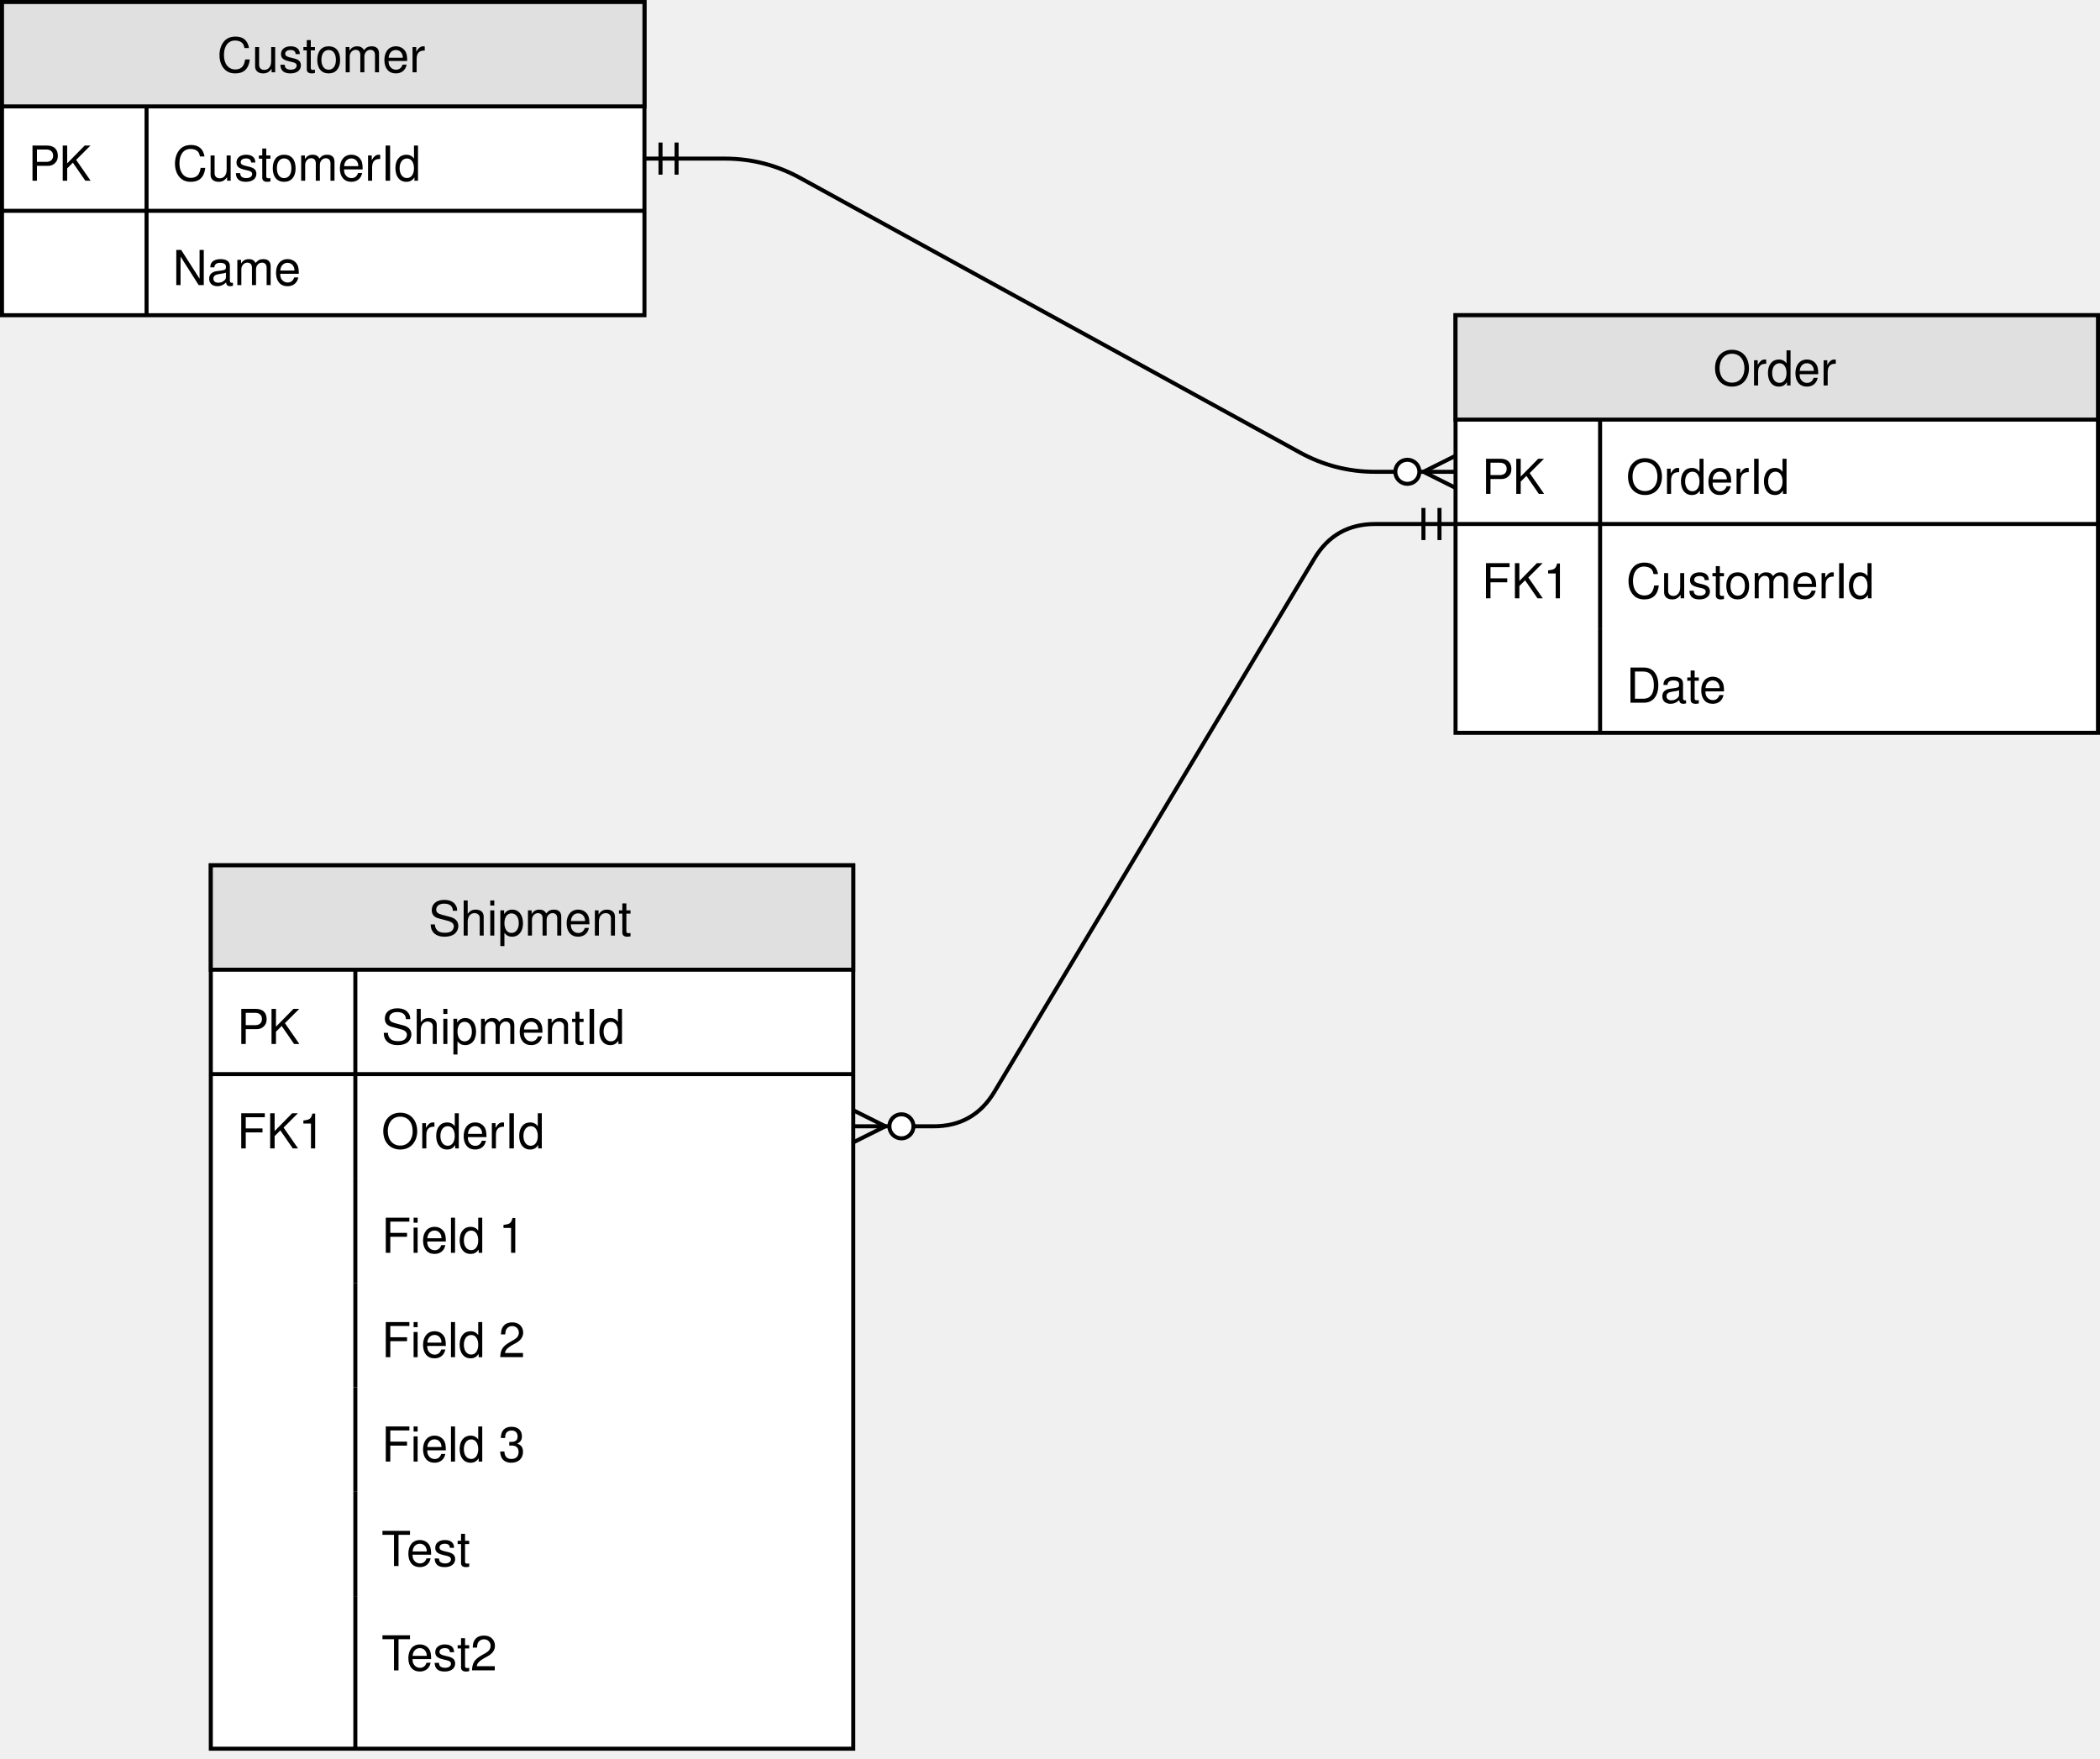
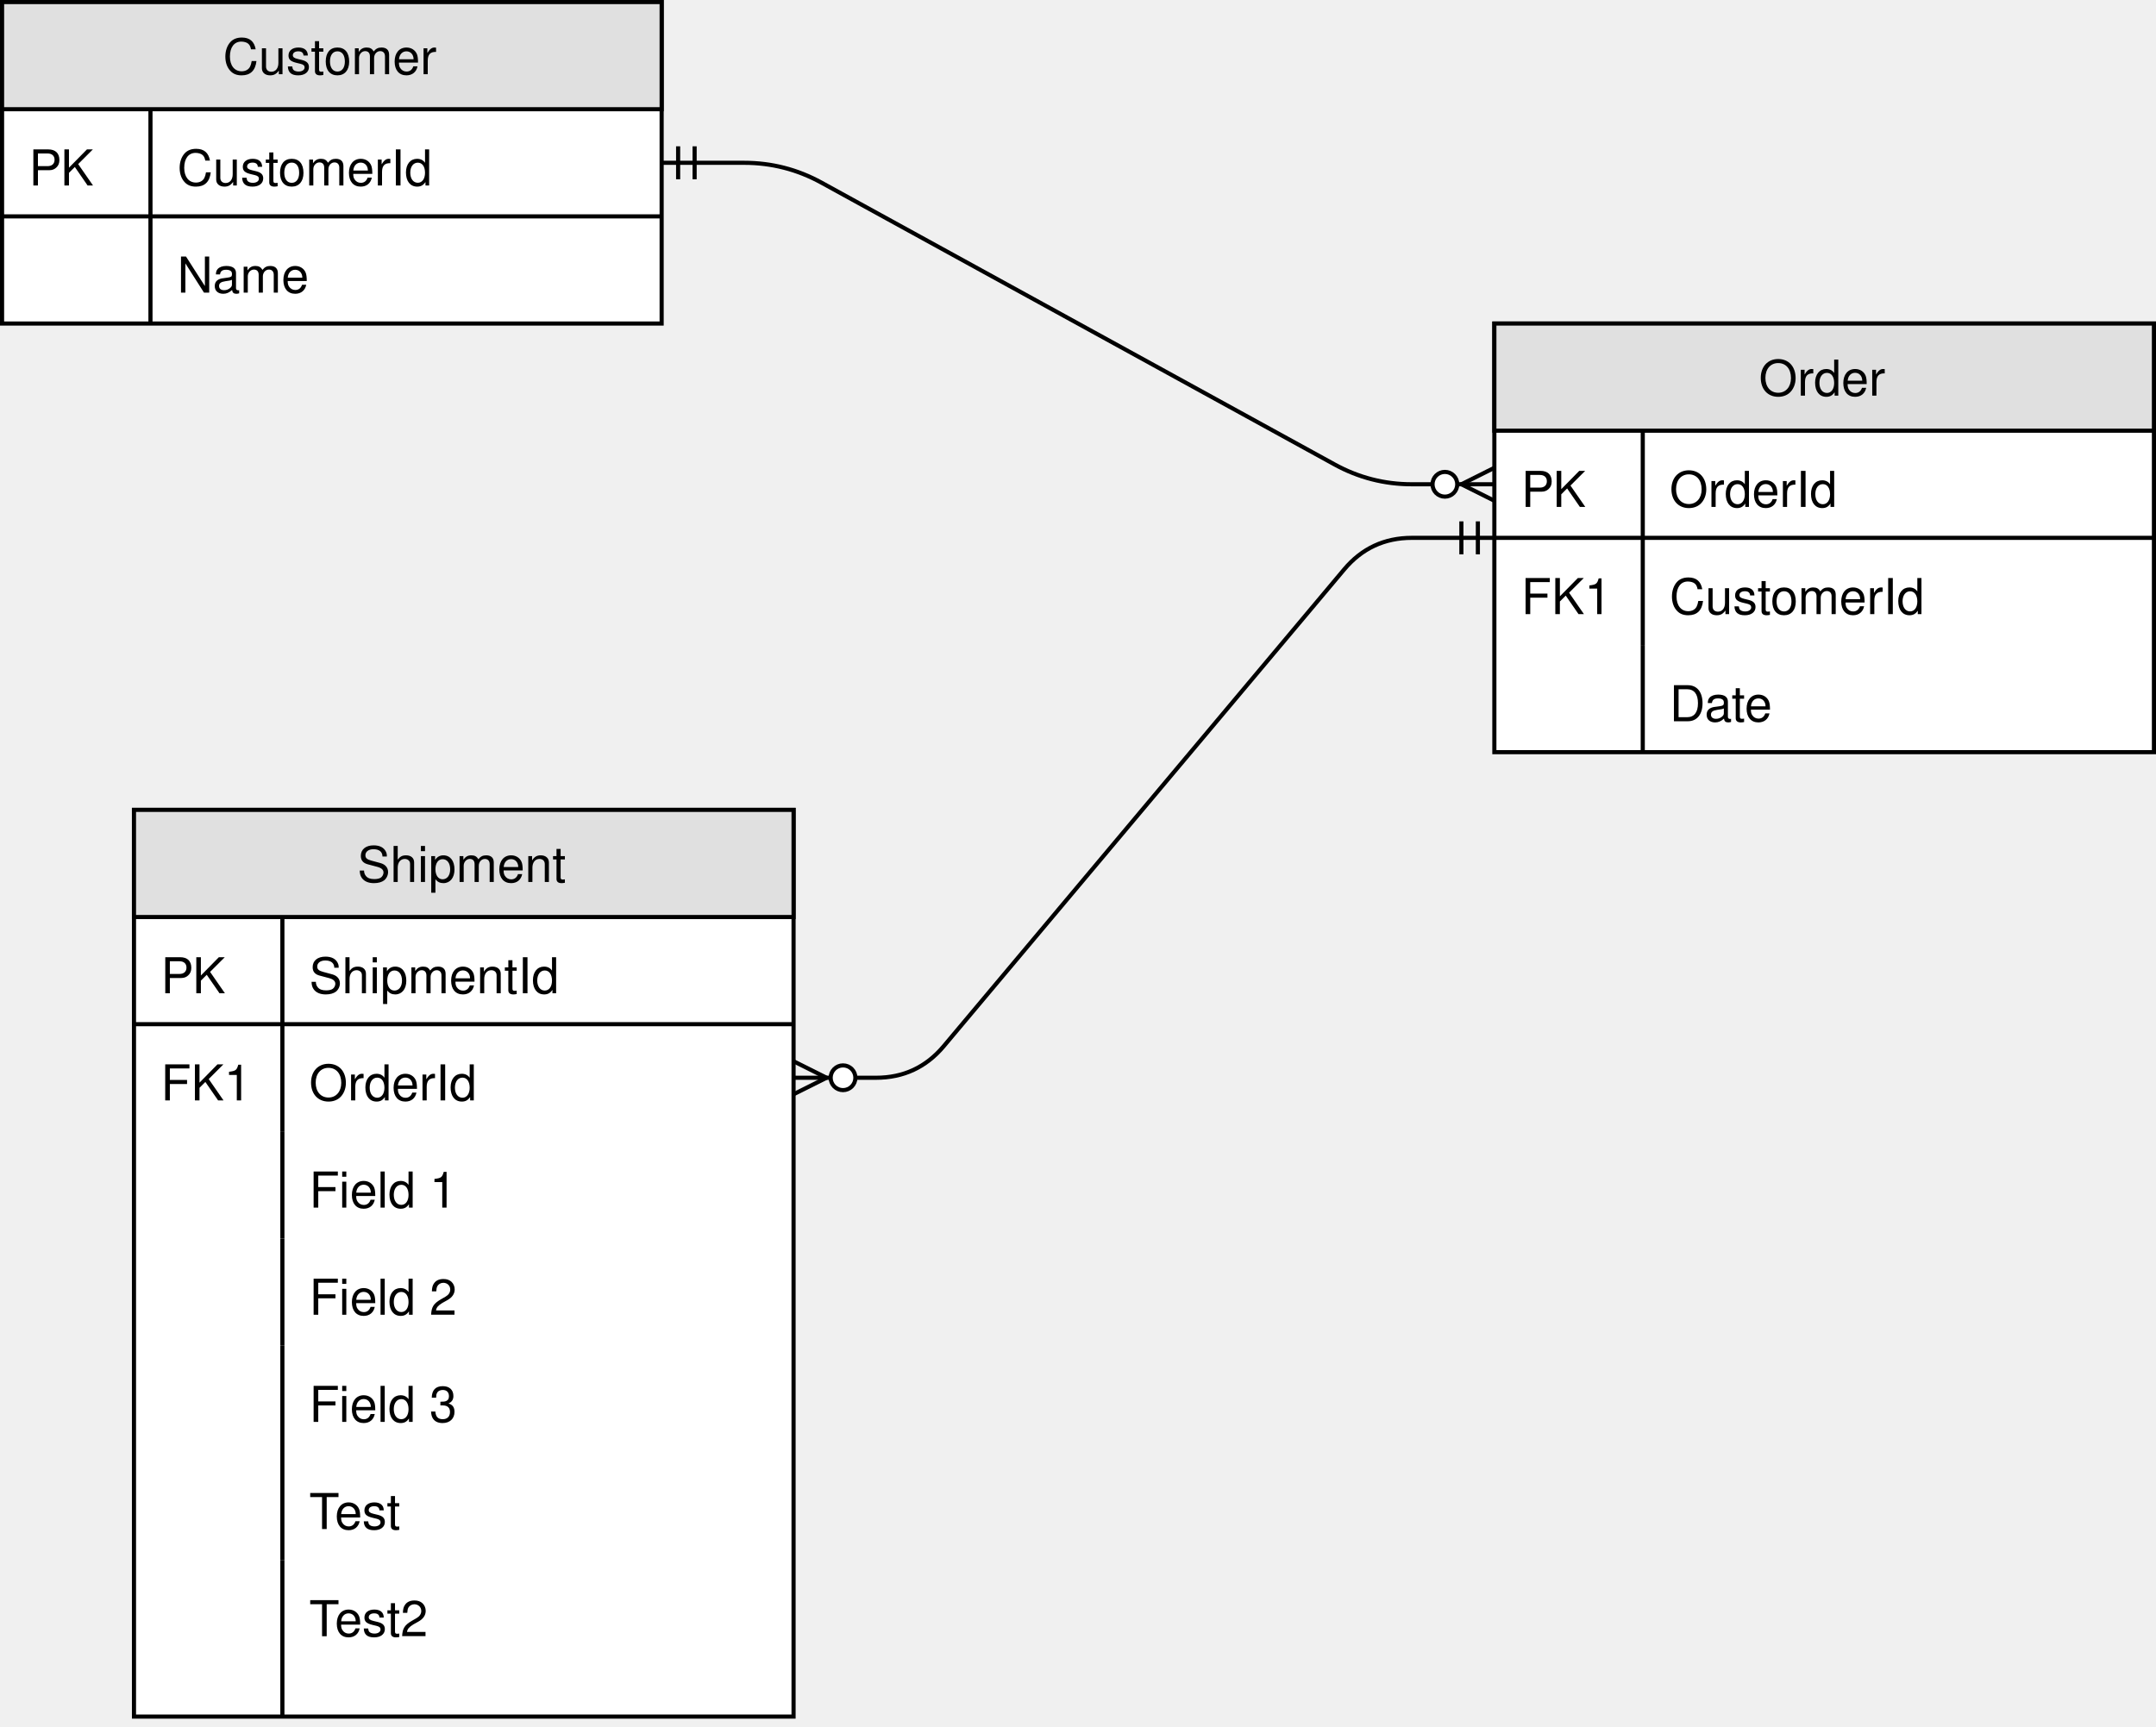
- <svg xmlns="http://www.w3.org/2000/svg" width="523px" height="438px" version="1.1" content="%3Cmxfile%20userAgent%3D%22Mozilla%2F5.0%20(Macintosh%3B%20Intel%20Mac%20OS%20X%2010_12_3)%20AppleWebKit%2F537.36%20(KHTML%2C%20like%20Gecko)%20Chrome%2F55.0.288.95%20Safari%2F537.36%22%20version%3D%22%40DRAWIO-VERSION%40%22%20editor%3D%22www.draw.io%22%20type%3D%22github%22%3E%3Cdiagram%20name%3D%22Page-1%22%3E7Vxdc9soFP01ftwdfVm2H2s36e403WaSzPQZS1hmioUG4TrOr1%2BQQF9EjhQntjRDm8mICwLBPffockw8cVe7528UJNsfJIR44ljh88T9OnGcmePx38JwzA2%2BN88NEUVhbrJLwyN6gdJoSesehTCtNWSEYIaSujEgcQwDVrMBSsmh3mxDcH3UBERQMzwGAOvWXyhk29w6d%2FzS%2Fg9E0VaNbPuLvGYNgt8RJftYjjdx3E32L6%2FeAdWXnGi6BSE5VEzuzcRdUUJYfrV7XkEsllYtW37fbUtt8dwUxqzLDe4isJ2ZFQaev1lvws1fsoc%2FAO%2FlWqz2KSM7SOUDs6NapPSAdhjEvLTckJg9yhqLl4MtwuEdOJK9eIqU8VVRpeWWUPTC2wPMq2xu4NWUSQzwFea9IYxXBBOajeNCS%2Fyv3fkoepRjUZjye%2B%2FVlO3CdAdSpp6HYAySFK2zJxRNdoBGKF4SxucmG6n53NaHl%2F7jvQq3wlC1Vp7LCoyS3wVURP%2B6I9TKQsrgc8UkHfMN8kVm9MibyNqFjBkVQ7J4KAFp%2BxJG2woYZ7IdkDEQFR0XYz3wmAFxxBejGMxWiDw2ym8Np2JCDQcwgzQGDC7FcqVV9PGLyjxLU4bJjvh0WvH5b6gjdAsSccndwBDA5bTdJSOJ9B2GGwUTKqclrtcKGsKbAKMo5td526XwIeJs8UWas85qsI1JFhdpAgIUR3f5EJ5Vmh7kUB43Ed7fBmdg2qIwhHEGNgYYWBcRlRAUs2yJp0v%2Bwx2xsv6eTqZ8mitetssy%2FxHNKVuRmOMSoAyAkAfDAYqAWIaUJE8c%2FrCYdh9gV0Pd01HeSihvw%2F5YB1Rf4FVxXkNcH3i5Grzuv58Nq3WVZV5BSSd0NaD0UUh6Cyxijq2U1hqdTWcXb2r5HLW3XQ0EFa%2B7%2FoWc7mlO%2Fw%2Fs4OewiWXY5PRr8nwCmTpXJJCphiVDH51d7bW4etj04Wsu%2F0lDky9fPF%2F2%2FEYK63XMJGzLe0%2FK7DbHG2jKPHsdnyZfHmS%2B7HeG%2FRDy5bnJl8954c1anD3sF95Cc%2Fpn78FN1tw3a%2B5NI1fNmpXuW4HU7XfbEElndy9a3D1sIrF1tfkrT4MMh4yUQ2YdJerPAZMuDRsC6a6ytG23Bs4gumCrOR2GEVQZOF8AxI4PEAOGSHxT1ixhHH4RnxzyRjcPL5CSJ%2FIDxEe13y7rdiAOf%2Bas8M4tbUr2NIAtM5LPz1Rgn0gbxcROhmU1Dq1XN77SSLMF%2BQNrj3liN3wvkFjZCVv1nbC7sOpd5DOWdzmVjyMbHXmNjpxmR%2FmyaB19xDbZ1mXgxy1KdlAOZaScy0k59rSBg7nb8c3iWG%2BCt4OU49rDlHJsXV5WGDVyziDlHLtN0x6mnmPrYrYRdPqkUdMWdw88jbqwRmz2Yr0%2FBe3NI9cVdHRh2Ag6vYhknNKwrWvDtwhiTiPW%2Bd43VHIlKrmqruPo2rDhke7OHqcyPNV1HcUj53vf8MiVeKQ4aHGdo1m6wGOIpLO3i4gcGZHoiokiEtcQyWiJxH2nPvcxmNJFEkMk3YlkFBKJD30PLIKFH4aOb2%2BCVw72PonZGwoZK4VML6izamgyDNKdQVpDcVwEokusgkDMbma8DDLvqLC6J%2F4i891w0gVWwyCdGeTTxdWPcLmuhOnH5TSfj%2Buwi1y5k4dd7KGddmkeUil4oO9pF7f5N9fqWwTOPu3Ci%2BV3COTNy%2B9pcG%2F%2BBw%3D%3D%3C%2Fdiagram%3E%3C%2Fmxfile%3E" resource="https://test.draw.io/?dev=1&amp;splash=0#Halderg%2Fsandbox%2Fmaster%2Fimages%252Fschema.svg" style="background-color: rgb(255, 255, 255);">
+ <svg xmlns="http://www.w3.org/2000/svg" width="523px" height="419px" version="1.1" content="%3Cmxfile%20userAgent%3D%22Mozilla%2F5.0%20(Macintosh%3B%20Intel%20Mac%20OS%20X%2010_12_3)%20AppleWebKit%2F537.36%20(KHTML%2C%20like%20Gecko)%20Chrome%2F55.0.288.95%20Safari%2F537.36%22%20version%3D%22%40DRAWIO-VERSION%40%22%20editor%3D%22www.draw.io%22%20type%3D%22github%22%3E%3Cdiagram%20name%3D%22Page-1%22%3E7Vxdc9soFP01ftwdfVmOH2s36e403WbizPQZS1hmioUG4TrOr1%2BQQF9EjhQntjRDm8mICwLBPffockw8cZe7528UJNsfJIR44ljh88T9OnGcmePx38JwzA2%2Bd5MbIorC3GSXhhV6gdJoSesehTCtNWSEYIaSujEgcQwDVrMBSsmh3mxDcH3UBERQM6wCgHXrLxSybW69cfzS%2Fg9E0VaNbPvzvGYNgt8RJftYjjdx3E32L6%2FeAdWXnGi6BSE5VEzu7cRdUkJYfrV7XkIsllYtW37fXUtt8dwUxqzLDe48sJ2ZFQaev1lvws1fsoc%2FAO%2FlWiz3KSM7SOUDs6NapPSAdhjEvLTYkJitZI3Fy8EW4fAeHMlePEXK%2BKqo0mJLKHrh7QHmVTY38GrKJAb4CvPeEMZLggnNxnGhJf7X7lyJHuVYFKb83gc1Zbsw3YOUqechGIMkRevsCUWTHaARiheE8bnJRmo%2Bd%2FXhpf94r8KtMFStleeyAqPkdwEV0b%2FuCLWykDL4XDFJx3yDfJEZPfImsnYuY0bFkCweSkDavoTRtgLGmWwHZAxERcfFWI88ZkAc8cUoBrMVIo%2BN8lvDqZhQwwHMII0BgwuxXGkVffyiMs%2FSlGGyIz6dVnz%2BG%2BoI3YJEXHI3MARwOW13wUgifYfhRsGEymmJ67WChvAmwCiK%2BXXediF8iDhbfJHmrLMabGOSxUWagADF0X0%2BhGeVpkc5lMdNhPe3wRmYtigMYZyBjQEG1kVEJQTFLFvi6YL%2FcEcsrb%2Bnkymf5pKX7bLMf0RzypYk5rgEKAMg5MFwgCIgFiElyROHPyym3QfY1VD3dJS3EsrbsD%2FWAdUXeFWc1xDXB16uBq%2BH72fDal1lmVdQ0gldDSh9FJLeAouYYyultUZn09nFm1o%2BR%2B1tVwNBxeuufyGne5rT%2FwM7%2BDlsYhk2Of2aPJ9Aps4VCWSqYcnQR2dXey2uHjZ9%2BJrLf9LQ5MsXz5c9v5HCeh0zCdvy3pMyu83xBpoyz17Hp8mXB5kv%2B51hP4R8%2Bcbky%2Be88GYtzh72C2%2BuOf2z9%2BAma%2B6bNfemkatmzUr3rUDq7rttiKSzu%2Bct7h42kdi62vyVp0GGQ0bKIbOOEvXngEmXhg2BdFdZ2rZbA2cQXbDVnA7DCKoMnC8AYsdHiAFDJL4taxYwDr%2BITw55o9vHF0jJE%2FkB4qPab5d1OxCHP3NWeOeWNiV7GsCWGcnnZyqwT6SNYmInw7Iah9arG19ppNmC%2FIG1xzyxG34QSKzshK36TtidW%2FUu8hnLu5zKx5GNjrxGR06zo3xZtI4%2BYpts6zLwaouSHZRDGSnnclKO7TZw4Hsd3yyO9SZ4O0g5rj1MKcfW5WWFUSPnDFLOsds07WHqObYuZhtBp08aNW1x98DTqAtrxGYv1vtT0N48cl1BRxeGjaDTi0jGKQ3bujZ8hyDmNGKd731DJVeikqvqOo6uDRse6e7scSrDU13XUTxyvvcNj1yJR4qDFtc5mqULPIZIOnu7iMiREYmumCgicQ2RjJZI3Hfqcx%2BDKV0kMUTSnUhGIZH40PfAPJj7Yej49iZ45WDvk5i9oZCxUsj0gjqrhibDIN0ZpDUUx0UgusQqCMTsZsbLIDcdFVb3xF9kvhtOusBqGKQzg3y6uPoRLteVMP24nObzcR12kSt38rCLPbTTLs1DKgUP9D3t4jb%2F5lp9i8DZp114sfwOgbx5%2BT0N7u3%2F%3C%2Fdiagram%3E%3C%2Fmxfile%3E" resource="https://test.draw.io/?dev=1&amp;splash=0#Halderg%2Fsandbox%2Fmaster%2Fimages%252Fschema.svg" style="background-color: rgb(255, 255, 255);">
  <defs>
    <clipPath id="mx-clip-41-32-114-24-0">
      <rect x="41" y="32" width="114" height="24" />
    </clipPath>
    <clipPath id="mx-clip-5-32-26-24-0">
      <rect x="5" y="32" width="26" height="24" />
    </clipPath>
    <clipPath id="mx-clip-41-58-114-24-0">
      <rect x="41" y="58" width="114" height="24" />
    </clipPath>
    <clipPath id="mx-clip-403-110-114-24-0">
      <rect x="403" y="110" width="114" height="24" />
    </clipPath>
    <clipPath id="mx-clip-367-110-26-24-0">
      <rect x="367" y="110" width="26" height="24" />
    </clipPath>
    <clipPath id="mx-clip-403-136-114-24-0">
      <rect x="403" y="136" width="114" height="24" />
    </clipPath>
    <clipPath id="mx-clip-367-136-26-24-0">
      <rect x="367" y="136" width="26" height="24" />
    </clipPath>
    <clipPath id="mx-clip-403-162-114-24-0">
      <rect x="403" y="162" width="114" height="24" />
    </clipPath>
-     <clipPath id="mx-clip-93-247-114-24-0">
-       <rect x="93" y="247" width="114" height="24" />
+     <clipPath id="mx-clip-73-228-114-24-0">
+       <rect x="73" y="228" width="114" height="24" />
    </clipPath>
-     <clipPath id="mx-clip-57-247-26-24-0">
-       <rect x="57" y="247" width="26" height="24" />
+     <clipPath id="mx-clip-37-228-26-24-0">
+       <rect x="37" y="228" width="26" height="24" />
    </clipPath>
-     <clipPath id="mx-clip-93-273-114-24-0">
-       <rect x="93" y="273" width="114" height="24" />
+     <clipPath id="mx-clip-73-254-114-24-0">
+       <rect x="73" y="254" width="114" height="24" />
    </clipPath>
-     <clipPath id="mx-clip-57-273-26-24-0">
-       <rect x="57" y="273" width="26" height="24" />
+     <clipPath id="mx-clip-37-254-26-24-0">
+       <rect x="37" y="254" width="26" height="24" />
    </clipPath>
-     <clipPath id="mx-clip-93-299-114-24-0">
-       <rect x="93" y="299" width="114" height="24" />
+     <clipPath id="mx-clip-73-280-114-24-0">
+       <rect x="73" y="280" width="114" height="24" />
    </clipPath>
-     <clipPath id="mx-clip-93-325-114-24-0">
-       <rect x="93" y="325" width="114" height="24" />
+     <clipPath id="mx-clip-73-306-114-24-0">
+       <rect x="73" y="306" width="114" height="24" />
    </clipPath>
-     <clipPath id="mx-clip-93-351-114-24-0">
-       <rect x="93" y="351" width="114" height="24" />
+     <clipPath id="mx-clip-73-332-114-24-0">
+       <rect x="73" y="332" width="114" height="24" />
    </clipPath>
-     <clipPath id="mx-clip-93-377-114-24-0">
-       <rect x="93" y="377" width="114" height="24" />
+     <clipPath id="mx-clip-73-358-114-24-0">
+       <rect x="73" y="358" width="114" height="24" />
    </clipPath>
-     <clipPath id="mx-clip-93-403-114-36-0">
-       <rect x="93" y="403" width="114" height="36" />
+     <clipPath id="mx-clip-73-384-114-36-0">
+       <rect x="73" y="384" width="114" height="36" />
    </clipPath>
  </defs>
  <g transform="translate(0.5,0.5)">
    <rect x="0" y="0" width="160" height="78" fill="#ffffff" stroke="#000000" pointer-events="none" />
    <path d="M 0 26 L 0 0 L 160 0 L 160 26 Z" fill="#e0e0e0" stroke="#000000" stroke-miterlimit="10" pointer-events="none" />
    <g fill="#000000" font-family="Helvetica" text-anchor="middle" font-size="12px">
      <text x="79.5" y="17.5">Customer</text>
    </g>
    <path d="M 160 52 L 0 52" fill="none" stroke="#000000" stroke-miterlimit="10" pointer-events="none" />
    <g fill="#000000" font-family="Helvetica" text-decoration="underline" clip-path="url(#mx-clip-41-32-114-24-0)" font-size="12px">
      <text x="42.5" y="44.5">CustomerId</text>
    </g>
    <path d="M 36 26 L 36 52" fill="none" stroke="#000000" stroke-miterlimit="10" pointer-events="none" />
    <g fill="#000000" font-family="Helvetica" clip-path="url(#mx-clip-5-32-26-24-0)" font-size="12px">
      <text x="6.5" y="44.5">PK</text>
    </g>
    <g fill="#000000" font-family="Helvetica" clip-path="url(#mx-clip-41-58-114-24-0)" font-size="12px">
      <text x="42.5" y="70.5">Name</text>
    </g>
    <path d="M 36 52 L 36 78" fill="none" stroke="#000000" stroke-miterlimit="10" pointer-events="none" />
    <rect x="362" y="78" width="160" height="104" fill="#ffffff" stroke="#000000" pointer-events="none" />
    <path d="M 362 104 L 362 78 L 522 78 L 522 104 Z" fill="#e0e0e0" stroke="#000000" stroke-miterlimit="10" pointer-events="none" />
    <g fill="#000000" font-family="Helvetica" text-anchor="middle" font-size="12px">
      <text x="441.5" y="95.5">Order</text>
    </g>
    <path d="M 522 130 L 362 130" fill="none" stroke="#000000" stroke-miterlimit="10" pointer-events="none" />
    <g fill="#000000" font-family="Helvetica" text-decoration="underline" clip-path="url(#mx-clip-403-110-114-24-0)" font-size="12px">
      <text x="404.5" y="122.5">OrderId</text>
    </g>
    <path d="M 398 104 L 398 130" fill="none" stroke="#000000" stroke-miterlimit="10" pointer-events="none" />
    <g fill="#000000" font-family="Helvetica" clip-path="url(#mx-clip-367-110-26-24-0)" font-size="12px">
      <text x="368.5" y="122.5">PK</text>
    </g>
    <g fill="#000000" font-family="Helvetica" clip-path="url(#mx-clip-403-136-114-24-0)" font-size="12px">
      <text x="404.5" y="148.5">CustomerId</text>
    </g>
    <path d="M 398 130 L 398 156" fill="none" stroke="#000000" stroke-miterlimit="10" pointer-events="none" />
    <g fill="#000000" font-family="Helvetica" clip-path="url(#mx-clip-367-136-26-24-0)" font-size="12px">
      <text x="368.5" y="148.5">FK1</text>
    </g>
    <g fill="#000000" font-family="Helvetica" clip-path="url(#mx-clip-403-162-114-24-0)" font-size="12px">
      <text x="404.5" y="174.5">Date</text>
    </g>
    <path d="M 398 156 L 398 182" fill="none" stroke="#000000" stroke-miterlimit="10" pointer-events="none" />
    <path d="M 160 39 L 180 39 Q 190 39 198.76 43.81 L 323.24 112.19 Q 332 117 342 117 L 362 117" fill="none" stroke="#000000" stroke-miterlimit="10" pointer-events="none" />
    <path d="M 164 35 L 164 43 M 168 35 L 168 43" fill="none" stroke="#000000" stroke-miterlimit="10" pointer-events="none" />
    <ellipse cx="350" cy="117" rx="3" ry="3" fill="#ffffff" stroke="#000000" pointer-events="none" />
    <path d="M 362 113 L 354 117 L 362 121" fill="none" stroke="#000000" stroke-miterlimit="10" pointer-events="none" />
-     <rect x="52" y="215" width="160" height="220" fill="#ffffff" stroke="#000000" pointer-events="none" />
-     <path d="M 52 241 L 52 215 L 212 215 L 212 241 Z" fill="#e0e0e0" stroke="#000000" stroke-miterlimit="10" pointer-events="none" />
+     <rect x="32" y="196" width="160" height="220" fill="#ffffff" stroke="#000000" pointer-events="none" />
+     <path d="M 32 222 L 32 196 L 192 196 L 192 222 Z" fill="#e0e0e0" stroke="#000000" stroke-miterlimit="10" pointer-events="none" />
    <g fill="#000000" font-family="Helvetica" text-anchor="middle" font-size="12px">
-       <text x="131.5" y="232.5">Shipment</text>
+       <text x="111.5" y="213.5">Shipment</text>
    </g>
-     <path d="M 212 267 L 52 267" fill="none" stroke="#000000" stroke-miterlimit="10" pointer-events="none" />
-     <g fill="#000000" font-family="Helvetica" text-decoration="underline" clip-path="url(#mx-clip-93-247-114-24-0)" font-size="12px">
-       <text x="94.5" y="259.5">ShipmentId</text>
+     <path d="M 192 248 L 32 248" fill="none" stroke="#000000" stroke-miterlimit="10" pointer-events="none" />
+     <g fill="#000000" font-family="Helvetica" text-decoration="underline" clip-path="url(#mx-clip-73-228-114-24-0)" font-size="12px">
+       <text x="74.5" y="240.5">ShipmentId</text>
    </g>
-     <path d="M 88 241 L 88 267" fill="none" stroke="#000000" stroke-miterlimit="10" pointer-events="none" />
-     <g fill="#000000" font-family="Helvetica" clip-path="url(#mx-clip-57-247-26-24-0)" font-size="12px">
-       <text x="58.5" y="259.5">PK</text>
+     <path d="M 68 222 L 68 248" fill="none" stroke="#000000" stroke-miterlimit="10" pointer-events="none" />
+     <g fill="#000000" font-family="Helvetica" clip-path="url(#mx-clip-37-228-26-24-0)" font-size="12px">
+       <text x="38.5" y="240.5">PK</text>
    </g>
-     <g fill="#000000" font-family="Helvetica" clip-path="url(#mx-clip-93-273-114-24-0)" font-size="12px">
-       <text x="94.5" y="285.5">OrderId</text>
+     <g fill="#000000" font-family="Helvetica" clip-path="url(#mx-clip-73-254-114-24-0)" font-size="12px">
+       <text x="74.5" y="266.5">OrderId</text>
    </g>
-     <path d="M 88 267 L 88 293" fill="none" stroke="#000000" stroke-miterlimit="10" pointer-events="none" />
-     <g fill="#000000" font-family="Helvetica" clip-path="url(#mx-clip-57-273-26-24-0)" font-size="12px">
-       <text x="58.5" y="285.5">FK1</text>
+     <path d="M 68 248 L 68 274" fill="none" stroke="#000000" stroke-miterlimit="10" pointer-events="none" />
+     <g fill="#000000" font-family="Helvetica" clip-path="url(#mx-clip-37-254-26-24-0)" font-size="12px">
+       <text x="38.5" y="266.5">FK1</text>
    </g>
-     <g fill="#000000" font-family="Helvetica" clip-path="url(#mx-clip-93-299-114-24-0)" font-size="12px">
-       <text x="94.5" y="311.5">Field 1</text>
+     <g fill="#000000" font-family="Helvetica" clip-path="url(#mx-clip-73-280-114-24-0)" font-size="12px">
+       <text x="74.5" y="292.5">Field 1</text>
    </g>
-     <path d="M 88 293 L 88 319" fill="none" stroke="#000000" stroke-miterlimit="10" pointer-events="none" />
-     <g fill="#000000" font-family="Helvetica" clip-path="url(#mx-clip-93-325-114-24-0)" font-size="12px">
-       <text x="94.5" y="337.5">Field 2</text>
+     <path d="M 68 274 L 68 300" fill="none" stroke="#000000" stroke-miterlimit="10" pointer-events="none" />
+     <g fill="#000000" font-family="Helvetica" clip-path="url(#mx-clip-73-306-114-24-0)" font-size="12px">
+       <text x="74.5" y="318.5">Field 2</text>
    </g>
-     <path d="M 88 319 L 88 345" fill="none" stroke="#000000" stroke-miterlimit="10" pointer-events="none" />
-     <g fill="#000000" font-family="Helvetica" clip-path="url(#mx-clip-93-351-114-24-0)" font-size="12px">
-       <text x="94.5" y="363.5">Field 3</text>
+     <path d="M 68 300 L 68 326" fill="none" stroke="#000000" stroke-miterlimit="10" pointer-events="none" />
+     <g fill="#000000" font-family="Helvetica" clip-path="url(#mx-clip-73-332-114-24-0)" font-size="12px">
+       <text x="74.5" y="344.5">Field 3</text>
    </g>
-     <path d="M 88 345 L 88 371" fill="none" stroke="#000000" stroke-miterlimit="10" pointer-events="none" />
-     <g fill="#000000" font-family="Helvetica" clip-path="url(#mx-clip-93-377-114-24-0)" font-size="12px">
-       <text x="94.5" y="389.5">Test</text>
+     <path d="M 68 326 L 68 352" fill="none" stroke="#000000" stroke-miterlimit="10" pointer-events="none" />
+     <g fill="#000000" font-family="Helvetica" clip-path="url(#mx-clip-73-358-114-24-0)" font-size="12px">
+       <text x="74.5" y="370.5">Test</text>
    </g>
-     <path d="M 88 371 L 88 397" fill="none" stroke="#000000" stroke-miterlimit="10" pointer-events="none" />
-     <g fill="#000000" font-family="Helvetica" clip-path="url(#mx-clip-93-403-114-36-0)" font-size="12px">
-       <text x="94.5" y="415.5">Test2</text>
+     <path d="M 68 352 L 68 378" fill="none" stroke="#000000" stroke-miterlimit="10" pointer-events="none" />
+     <g fill="#000000" font-family="Helvetica" clip-path="url(#mx-clip-73-384-114-36-0)" font-size="12px">
+       <text x="74.5" y="396.5">Test2</text>
    </g>
-     <path d="M 88 397 L 88 435" fill="none" stroke="#000000" stroke-miterlimit="10" pointer-events="none" />
-     <path d="M 362 130 L 342 130 Q 332 130 326.86 138.57 L 247.14 271.43 Q 242 280 232 280 L 212 280" fill="none" stroke="#000000" stroke-miterlimit="10" pointer-events="none" />
+     <path d="M 68 378 L 68 416" fill="none" stroke="#000000" stroke-miterlimit="10" pointer-events="none" />
+     <path d="M 362 130 L 342 130 Q 332 130 325.57 137.66 L 228.43 253.34 Q 222 261 212 261 L 192 261" fill="none" stroke="#000000" stroke-miterlimit="10" pointer-events="none" />
    <path d="M 358 134 L 358 126 M 354 134 L 354 126" fill="none" stroke="#000000" stroke-miterlimit="10" pointer-events="none" />
-     <ellipse cx="224" cy="280" rx="3" ry="3" fill="#ffffff" stroke="#000000" pointer-events="none" />
-     <path d="M 212 284 L 220 280 L 212 276" fill="none" stroke="#000000" stroke-miterlimit="10" pointer-events="none" />
+     <ellipse cx="204" cy="261" rx="3" ry="3" fill="#ffffff" stroke="#000000" pointer-events="none" />
+     <path d="M 192 265 L 200 261 L 192 257" fill="none" stroke="#000000" stroke-miterlimit="10" pointer-events="none" />
  </g>
</svg>
